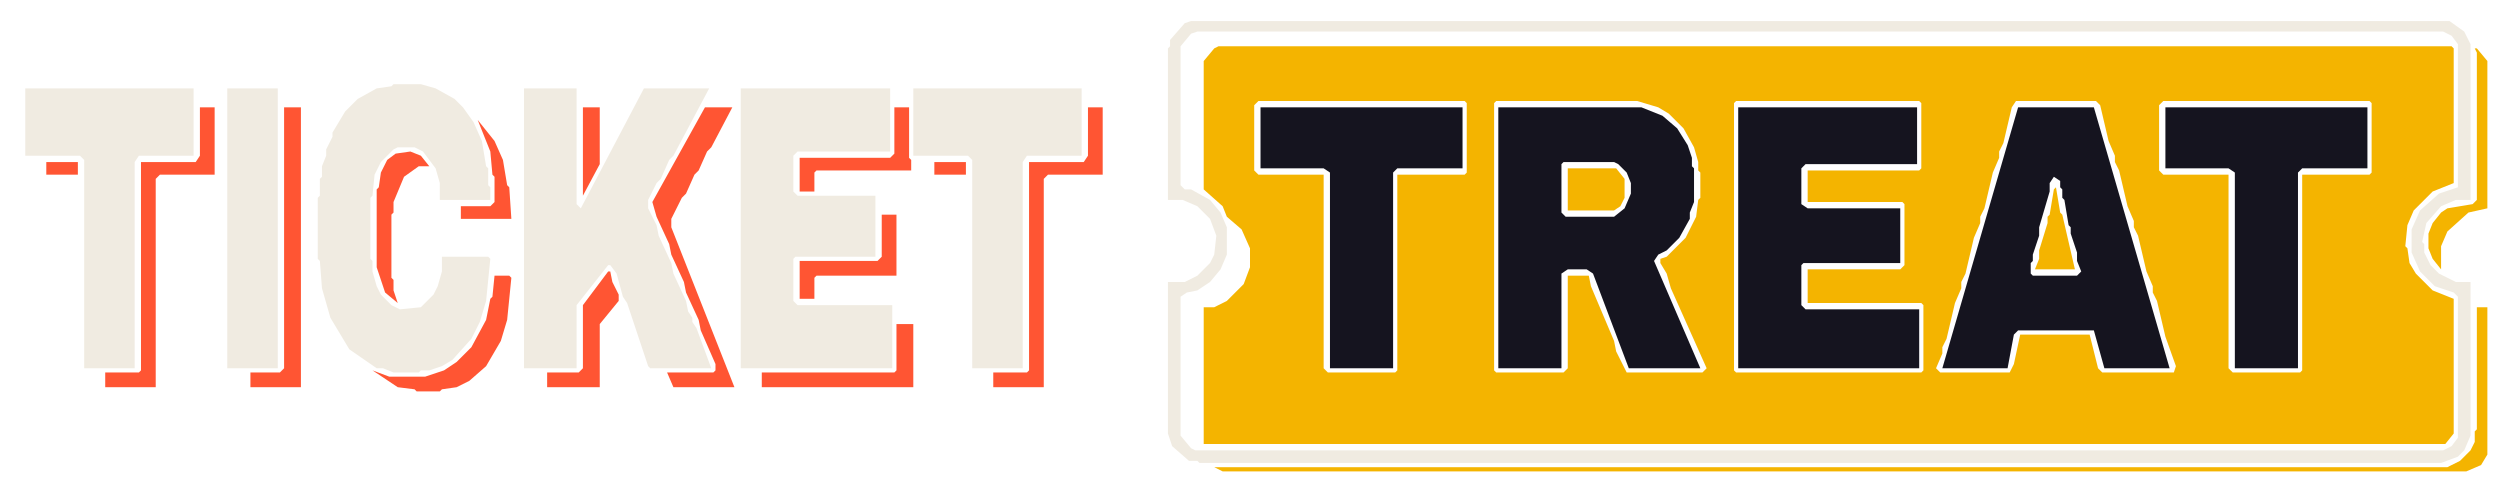
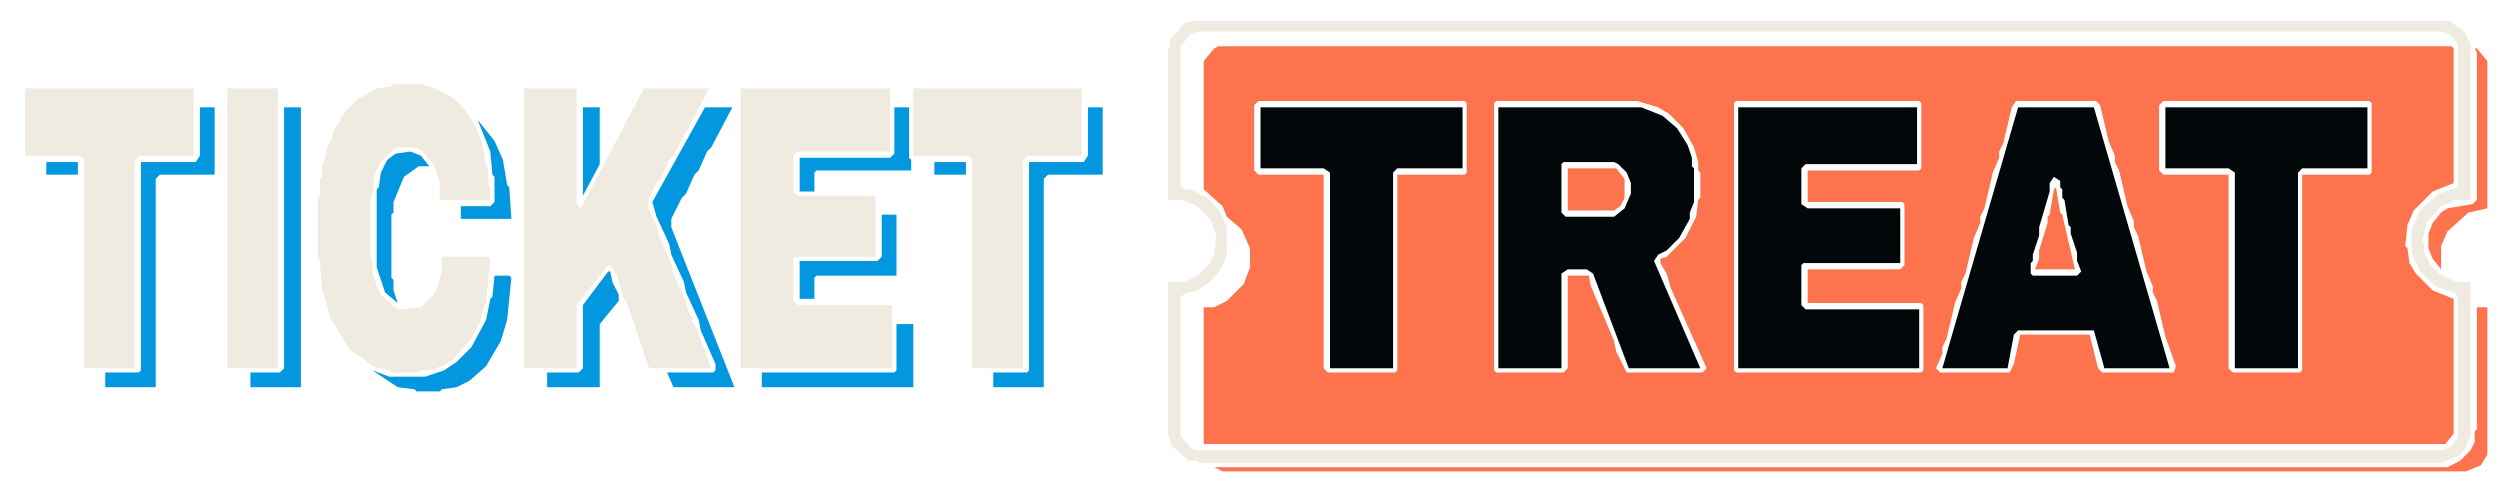
<svg xmlns="http://www.w3.org/2000/svg" viewBox="18 22 1188 232" width="1188" height="232">
-   <path fill="#FF5533" fill-rule="evenodd" d="M452,176L444,176L444,198L443,199L380,199L380,206L452,206Z M261,154L260,153L253,153L252,163L251,164L249,174L242,187L235,194L229,198L220,201L203,201L195,198L207,206L215,207L216,208L227,208L228,207L235,206L241,203L249,196L256,184L259,174Z M308,151L307,151L295,167L295,197L293,199L278,199L278,206L303,206L303,176L312,165L312,162L309,156Z M444,124L437,124L437,144L435,146L398,146L398,164L405,164L405,154L406,153L444,153Z M462,99L462,105L477,105L477,99Z M40,99L40,105L55,105L55,99Z M213,94L206,95L202,98L199,104L198,111L197,112L197,149L201,161L207,166L205,160L205,155L204,154L204,124L205,123L205,118L210,106L217,101L222,101L218,96Z M245,79L251,94L252,105L253,106L253,118L251,120L237,120L237,126L261,126L260,111L259,110L257,98L253,89Z M542,73L535,73L535,96L533,99L507,99L507,198L506,199L490,199L490,206L514,206L514,107L516,105L542,105Z M450,73L443,73L443,95L441,97L398,97L398,113L405,113L405,104L406,103L451,103L451,98L450,97Z M366,73L353,73L328,118L330,125L336,138L337,143L343,156L344,161L350,174L351,179L358,195L358,198L357,199L335,199L338,206L367,206L337,130L337,126L342,116L344,114L348,105L350,103L354,94L356,92Z M303,73L295,73L295,115L303,100Z M161,73L153,73L153,197L151,199L137,199L137,206L161,206Z M120,73L113,73L113,96L111,99L85,99L85,198L84,199L68,199L68,206L92,206L92,107L94,105L120,105Z" />
+   <path fill="#0297DE" fill-rule="evenodd" d="M452,176L444,176L444,198L443,199L380,199L380,206L452,206Z M261,154L260,153L253,153L252,163L251,164L249,174L242,187L235,194L229,198L220,201L203,201L195,198L207,206L215,207L216,208L227,208L228,207L235,206L241,203L249,196L256,184L259,174Z M308,151L307,151L295,167L295,197L293,199L278,199L278,206L303,206L303,176L312,165L312,162L309,156Z M444,124L437,124L437,144L435,146L398,146L398,164L405,164L405,154L406,153L444,153Z M462,99L462,105L477,105L477,99Z M40,99L40,105L55,105L55,99Z M213,94L206,95L202,98L199,104L198,111L197,112L197,149L201,161L207,166L205,160L205,155L204,154L204,124L205,123L205,118L210,106L217,101L222,101L218,96Z M245,79L251,94L252,105L253,106L253,118L251,120L237,120L237,126L261,126L260,111L259,110L257,98L253,89Z M542,73L535,73L535,96L533,99L507,99L507,198L506,199L490,199L490,206L514,206L514,107L516,105L542,105Z M450,73L443,73L443,95L441,97L398,97L398,113L405,113L405,104L406,103L451,103L451,98L450,97Z M366,73L353,73L328,118L330,125L336,138L337,143L343,156L344,161L350,174L351,179L358,195L358,198L357,199L335,199L338,206L367,206L337,130L337,126L342,116L344,114L348,105L350,103L354,94L356,92Z M303,73L295,73L295,115L303,100Z M161,73L153,73L153,197L151,199L137,199L137,206L161,206Z M120,73L113,73L113,96L111,99L85,99L85,198L84,199L68,199L68,206L92,206L92,107L94,105L120,105Z" />
  <path fill="#F0EBE1" fill-rule="evenodd" d="M452,64L452,96L478,96L480,98L480,197L504,197L504,99L506,96L532,96L532,64Z M370,64L370,197L442,197L442,167L397,167L395,165L395,145L396,144L434,144L434,115L397,115L395,113L395,96L397,94L441,94L441,64Z M267,64L267,197L292,197L292,167L307,148L308,148L311,152L314,163L316,166L326,196L327,197L356,197L349,178L347,175L347,173L345,170L344,165L338,152L337,147L331,134L330,129L326,121L326,117L330,109L332,107L336,98L338,96L355,64L324,64L294,121L292,119L292,64Z M126,64L126,197L150,197L150,64Z M30,64L30,96L56,96L58,98L58,197L82,197L82,99L84,96L110,96L110,64Z M205,62L204,63L197,64L188,69L182,75L176,85L176,87L173,93L173,96L171,101L171,106L170,107L170,115L169,116L169,145L170,146L171,159L175,173L184,188L197,197L200,197L205,199L217,199L218,198L222,198L228,196L233,193L242,183L246,175L249,165L251,145L250,144L228,144L228,151L226,158L224,162L218,168L208,169L204,167L199,162L197,158L195,151L195,146L194,145L194,116L195,115L196,105L199,99L205,93L207,92L215,92L219,94L225,102L227,109L227,117L251,117L251,111L250,110L250,102L249,101L247,89L243,80L238,73L234,69L225,64L218,62Z M574,41L574,44L573,45L573,117L580,117L587,120L593,126L596,134L595,143L593,147L587,153L581,156L573,156L573,228L575,234L583,241L587,241L588,242L1178,242L1186,239L1189,236L1192,229L1192,156L1185,156L1177,152L1173,148L1170,142L1170,138L1169,137L1171,128L1178,120L1185,117L1192,117L1192,43L1189,37L1182,32L584,32L581,33Z M579,44L584,38L587,37L1179,37L1183,39L1186,43L1186,111L1177,114L1168,122L1164,131L1164,142L1168,151L1175,158L1184,161L1186,163L1186,230L1183,234L1179,236L586,236L584,235L579,229L579,163L582,161L587,160L593,156L598,150L601,143L601,130L598,123L593,117L584,112L581,112L579,110Z" />
-   <path fill="#F4B400" fill-rule="evenodd" d="M1200,168L1195,168L1195,226L1194,227L1194,232L1192,236L1187,241L1181,244L595,244L599,246L1190,246L1197,243L1200,238Z M1195,45L1194,45L1195,47L1195,117L1193,119L1181,121L1178,123L1174,128L1172,133L1172,140L1174,145L1178,150L1178,139L1181,132L1191,123L1200,121L1200,51Z M590,51L590,112L599,120L601,125L608,131L612,140L612,149L609,157L601,165L595,168L590,168L590,233L1180,233L1184,228L1184,164L1174,160L1166,152L1163,147L1162,140L1161,139L1162,129L1165,122L1174,113L1184,109L1184,45L1183,44L597,44L595,45Z M1046,70L1144,70L1145,71L1145,104L1144,105L1112,105L1112,198L1111,199L1079,199L1077,197L1077,105L1046,105L1044,103L1044,72Z M976,70L1014,70L1016,72L1020,89L1023,96L1023,99L1025,103L1029,120L1032,127L1032,130L1034,134L1038,151L1041,158L1041,161L1043,165L1047,182L1052,196L1051,199L1017,199L1015,197L1011,181L978,181L975,195L973,199L940,199L938,197L941,190L941,187L943,183L947,166L950,159L950,156L952,152L956,135L959,128L959,125L961,121L965,104L968,97L968,94L970,90L974,73Z M995,111L994,112L992,124L991,125L991,128L987,141L987,145L985,150L1004,150L998,124L997,123Z M843,70L930,70L931,71L931,102L930,103L877,103L877,118L922,118L923,119L923,148L921,150L877,150L877,166L931,166L932,167L932,198L931,199L843,199L842,198L842,71Z M729,70L796,70L806,73L811,76L818,83L823,92L825,99L825,103L826,104L826,116L825,117L824,125L819,135L810,144L807,145L807,147L810,152L812,159L829,197L827,199L791,199L786,189L785,184L774,158L773,153L763,153L763,197L761,199L729,199L728,198L728,71Z M763,102L763,122L785,122L788,120L790,116L790,107L786,102Z M616,70L714,70L715,71L715,104L714,105L682,105L682,198L681,199L649,199L647,197L647,105L616,105L614,103L614,72Z" />
-   <path fill="#15141F" fill-rule="evenodd" d="M1047,73L1047,102L1077,102L1080,104L1080,197L1110,197L1110,104L1112,102L1143,102L1143,73Z M977,73L941,197L972,197L975,181L977,179L1013,179L1018,197L1049,197L1013,73Z M994,106L997,108L997,111L998,112L998,116L999,117L1001,129L1002,130L1002,133L1005,142L1005,146L1007,151L1005,153L984,153L983,152L983,147L984,146L984,143L987,134L987,130L992,113L992,109Z M844,73L844,197L930,197L930,169L876,169L874,167L874,148L875,147L921,147L921,121L877,121L874,119L874,102L876,100L929,100L929,73Z M730,73L730,197L760,197L760,152L763,150L772,150L775,152L792,197L826,197L804,146L806,143L810,141L816,135L821,126L821,123L823,118L823,102L822,101L822,97L820,91L815,83L808,77L798,73Z M760,100L761,99L785,99L787,100L791,104L793,109L793,114L790,121L785,125L762,125L760,123Z M617,73L617,102L647,102L650,104L650,197L680,197L680,104L682,102L713,102L713,73Z" />
+   <path fill="#FC734D" fill-rule="evenodd" d="M1200,168L1195,168L1195,226L1194,227L1194,232L1192,236L1187,241L1181,244L595,244L599,246L1190,246L1197,243L1200,238Z M1195,45L1194,45L1195,47L1195,117L1193,119L1181,121L1178,123L1174,128L1172,133L1172,140L1174,145L1178,150L1178,139L1181,132L1191,123L1200,121L1200,51Z M590,51L590,112L599,120L601,125L608,131L612,140L612,149L609,157L601,165L595,168L590,168L590,233L1180,233L1184,228L1184,164L1174,160L1166,152L1163,147L1162,140L1161,139L1162,129L1165,122L1174,113L1184,109L1184,45L1183,44L597,44L595,45Z M1046,70L1144,70L1145,71L1145,104L1144,105L1112,105L1112,198L1111,199L1079,199L1077,197L1077,105L1046,105L1044,103L1044,72Z M976,70L1014,70L1016,72L1020,89L1023,96L1023,99L1025,103L1029,120L1032,127L1032,130L1034,134L1038,151L1041,158L1041,161L1043,165L1047,182L1052,196L1051,199L1017,199L1015,197L1011,181L978,181L975,195L973,199L940,199L938,197L941,190L941,187L943,183L947,166L950,159L950,156L952,152L956,135L959,128L959,125L961,121L965,104L968,97L968,94L970,90L974,73Z M995,111L994,112L992,124L991,125L991,128L987,141L987,145L985,150L1004,150L998,124L997,123Z M843,70L930,70L931,71L931,102L930,103L877,103L877,118L922,118L923,119L923,148L921,150L877,150L877,166L931,166L932,167L932,198L931,199L843,199L842,198L842,71Z M729,70L796,70L806,73L811,76L818,83L823,92L825,99L825,103L826,104L826,116L825,117L824,125L819,135L810,144L807,145L807,147L810,152L812,159L829,197L827,199L791,199L786,189L785,184L774,158L773,153L763,153L763,197L761,199L729,199L728,198L728,71Z M763,102L763,122L785,122L788,120L790,116L790,107L786,102Z M616,70L714,70L715,71L715,104L714,105L682,105L682,198L681,199L649,199L647,197L647,105L616,105L614,103L614,72Z" />
+   <path fill="#02070A" fill-rule="evenodd" d="M1047,73L1047,102L1077,102L1080,104L1080,197L1110,197L1110,104L1112,102L1143,102L1143,73Z M977,73L941,197L972,197L975,181L977,179L1013,179L1018,197L1049,197L1013,73Z M994,106L997,108L997,111L998,112L998,116L999,117L1001,129L1002,130L1002,133L1005,142L1005,146L1007,151L1005,153L984,153L983,152L983,147L984,146L984,143L987,134L987,130L992,113L992,109Z M844,73L844,197L930,197L930,169L876,169L874,167L874,148L875,147L921,147L921,121L877,121L874,119L874,102L876,100L929,100L929,73Z M730,73L730,197L760,197L760,152L763,150L772,150L775,152L792,197L826,197L804,146L806,143L810,141L816,135L821,126L821,123L823,118L823,102L822,101L822,97L820,91L815,83L808,77L798,73Z M760,100L761,99L785,99L787,100L791,104L793,109L793,114L790,121L785,125L762,125L760,123Z M617,73L617,102L647,102L650,104L650,197L680,197L680,104L682,102L713,102L713,73Z" />
</svg>
